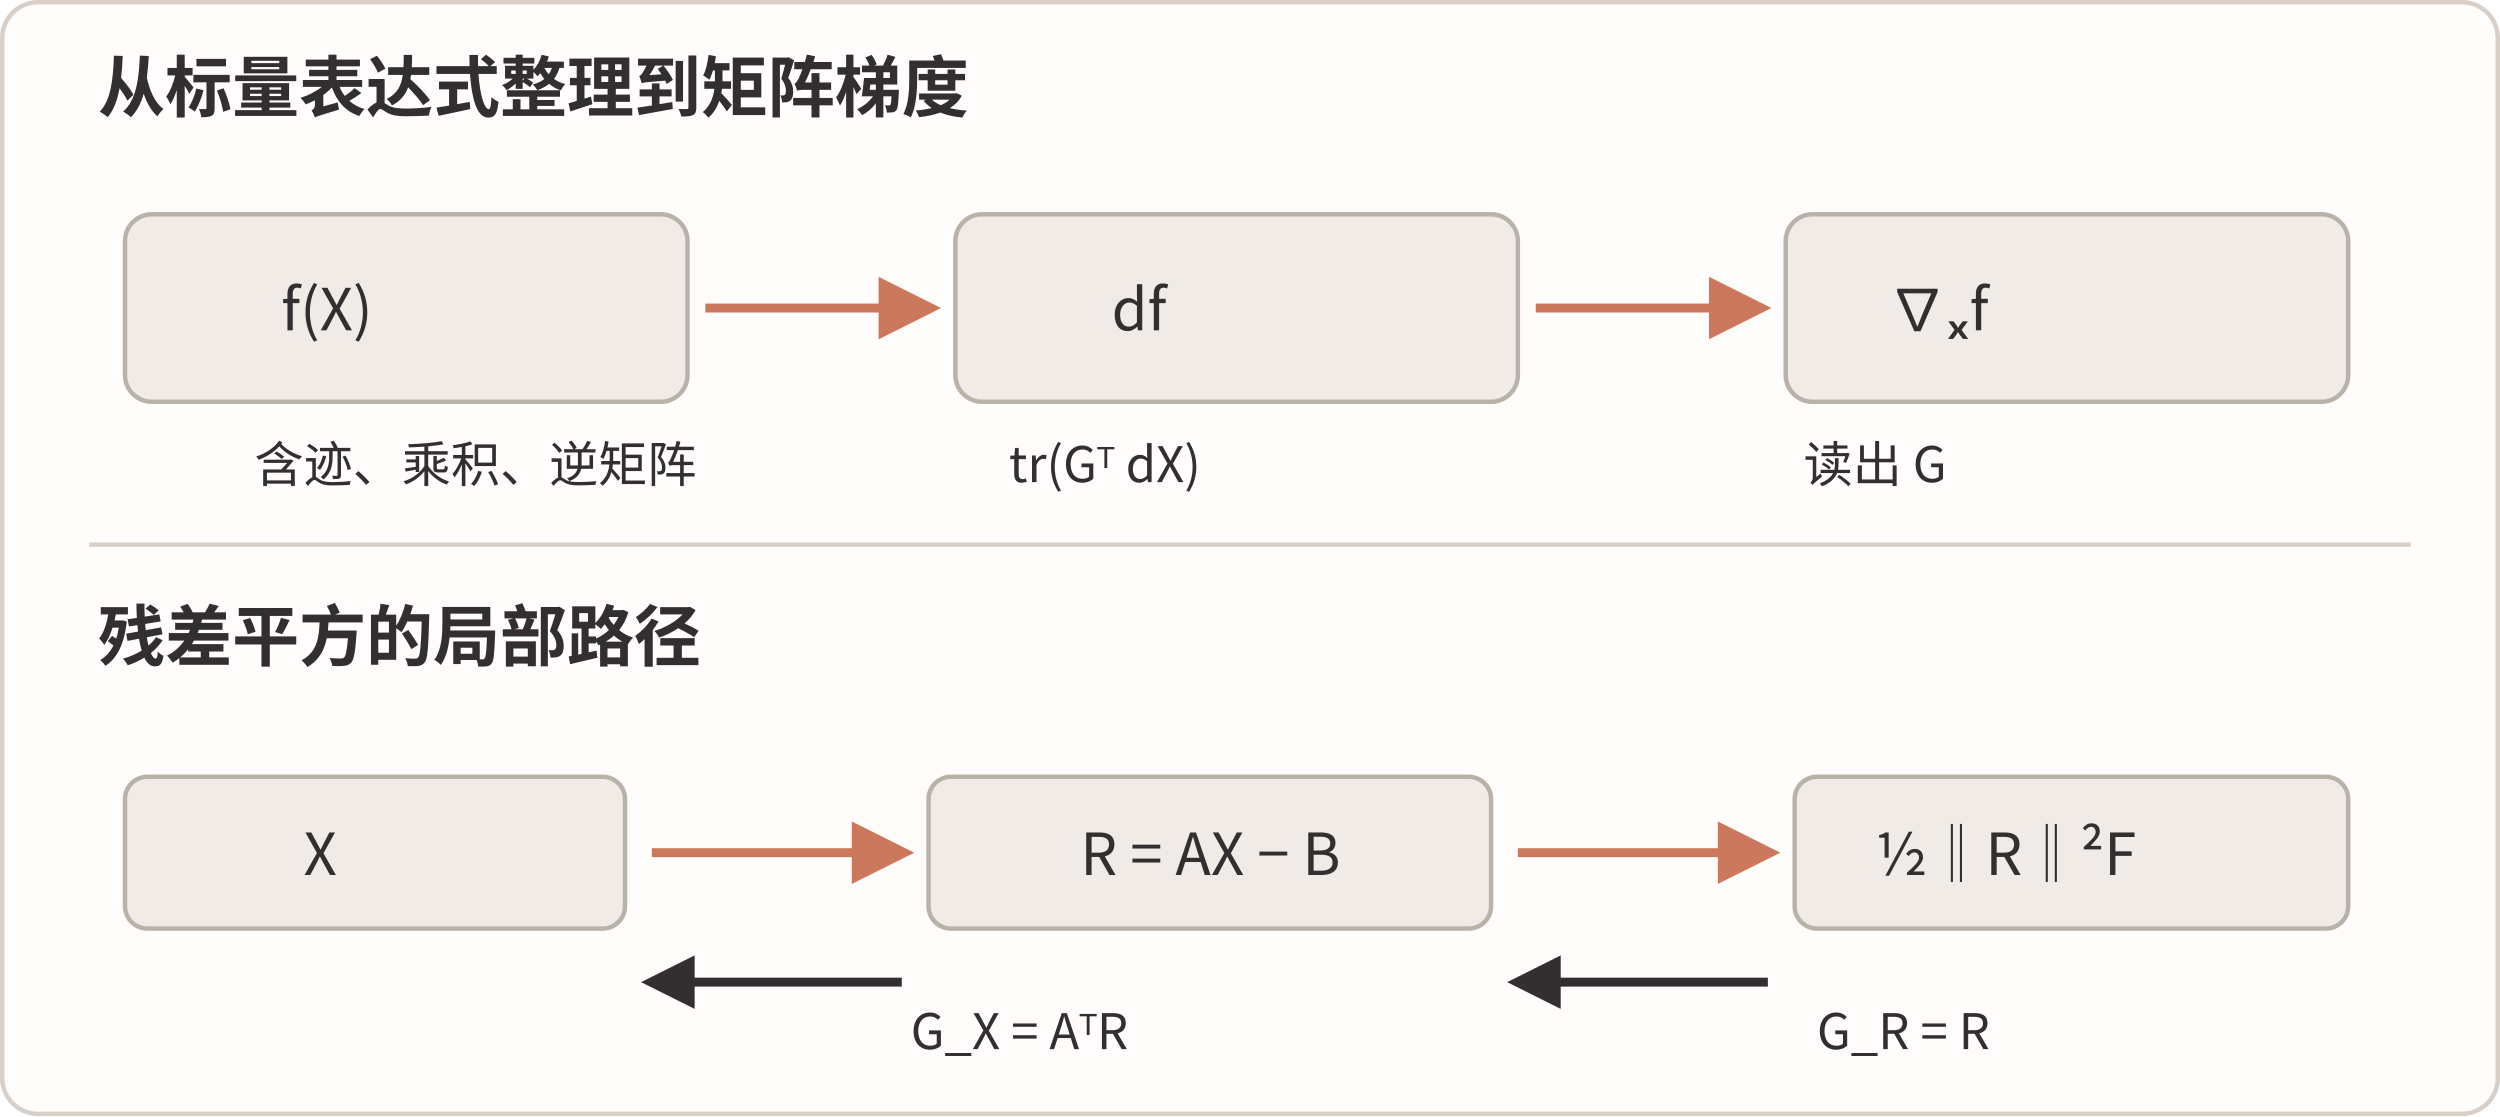
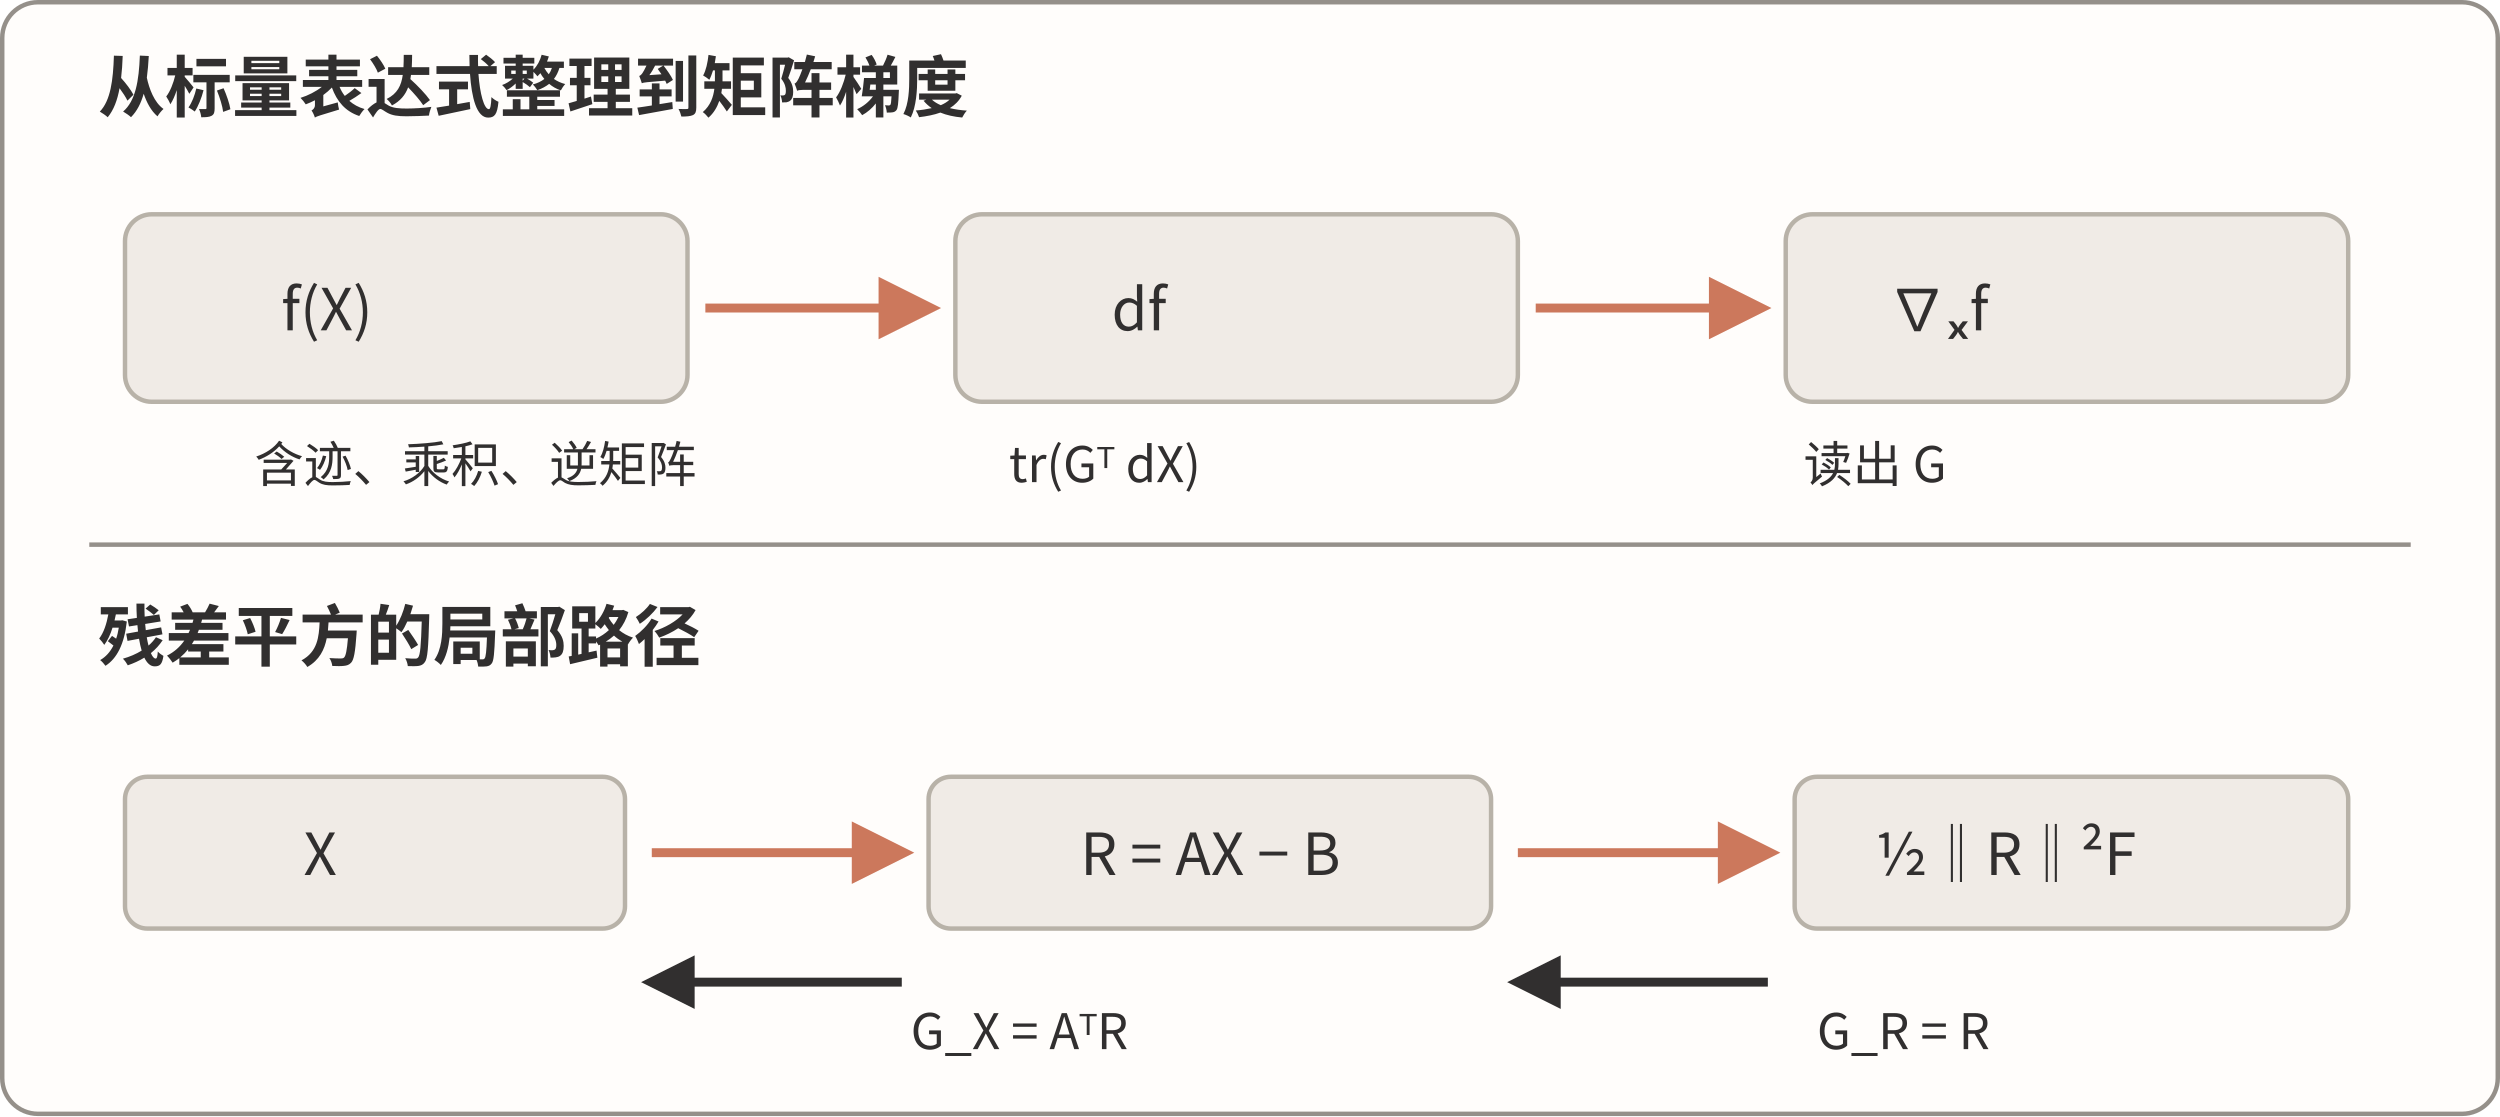
- <svg xmlns="http://www.w3.org/2000/svg" width="560" height="250" viewBox="0 0 560 250" role="img" aria-labelledby="matrix-calc-title matrix-calc-desc">
+ <svg xmlns="http://www.w3.org/2000/svg" data-svg-theme="paper-ink-v1" width="560" height="250" viewBox="0 0 560 250" role="img" aria-labelledby="matrix-calc-title matrix-calc-desc">
+   <style>
+   .svg-axis-stroke { stroke: #b8b2a8; }
+   .svg-coral-stroke-stroke { stroke: #cc785c; }
+   .svg-ink-stroke { stroke: #312f2f; }
+   .svg-special-fill-fill-312f2f { fill: #312f2f; }
+   .svg-special-fill-fill-cc785c { fill: #cc785c; }
+   .svg-special-fill-fill-f0ebe6 { fill: #94908d; }
+   .svg-special-fill-fill-fffdfb { fill: #92908f; }
+   .svg-special-graphic-stroke-d8d0c8 { stroke: #95908a; }
+   .svg-special-text-fill-312f2f { fill: #312f2f; }
+ 
+   .svg-special-background-fill-f0ebe6 { fill: #f0ebe6; }
+   .svg-special-background-fill-fffdfb { fill: #fffdfb; }
+ 
+ 
+ @media (prefers-color-scheme: dark) {
+     .svg-axis-stroke { stroke: #8b8a83; }
+     .svg-coral-stroke-stroke { stroke: #e28466; }
+     .svg-ink-stroke { stroke: #f0efe8; }
+     .svg-special-fill-fill-312f2f { fill: #636262; }
+     .svg-special-fill-fill-cc785c { fill: #cc785c; }
+     .svg-special-fill-fill-f0ebe6 { fill: #94908d; }
+     .svg-special-fill-fill-fffdfb { fill: #92908f; }
+     .svg-special-graphic-stroke-d8d0c8 { stroke: #95908a; }
+     .svg-special-text-fill-312f2f { fill: #a5a4a4; }
+     .svg-special-background-fill-f0ebe6 { fill: #343332; }
+     .svg-special-background-fill-fffdfb { fill: #363535; }
+ 
+ 
+ 
+   }
+ </style>
  <defs>
    <marker id="matrix-calc-arrow-coral" viewBox="0 0 10 10" refX="8" refY="5" markerWidth="7" markerHeight="7" orient="auto-start-reverse">
-       <path d="M 0 0 L 10 5 L 0 10 z" fill="#cc785c" />
+       <path d="M 0 0 L 10 5 L 0 10 z" class="svg-special-fill-fill-cc785c" />
    </marker>
    <marker id="matrix-calc-arrow-ink" viewBox="0 0 10 10" refX="8" refY="5" markerWidth="6" markerHeight="6" orient="auto-start-reverse">
-       <path d="M 0 0 L 10 5 L 0 10 z" fill="#312f2f" />
+       <path d="M 0 0 L 10 5 L 0 10 z" class="svg-special-fill-fill-312f2f" />
    </marker>
    <style>
-       .label { font-family: system-ui, -apple-system, "Noto Sans CJK SC", sans-serif; fill: #312f2f; font-size: 13px; }
+       .label { font-family: system-ui, -apple-system, "Noto Sans CJK SC", sans-serif;  font-size: 13px; }
      .small { font-size: 11px; }
      .title { font-size: 15px; font-weight: 600; }
-       .box { fill: #f0ebe6; stroke: #b8b2a8; }
+       .box {}
    </style>
  </defs>
-   <rect x="0.5" y="0.5" width="559" height="249" rx="8" fill="#fffdfb" stroke="#d8d0c8" />
-   <line x1="20" y1="122" x2="540" y2="122" stroke="#d8d0c8" />
-   <text x="22" y="25" class="label title">从标量表达式整理到矩阵梯度</text>
-   <rect x="28" y="48" width="126" height="42" rx="6" class="box" />
-   <text x="63" y="74" class="label">f(X)</text>
-   <rect x="214" y="48" width="126" height="42" rx="6" class="box" />
-   <text x="249" y="74" class="label">df</text>
-   <rect x="400" y="48" width="126" height="42" rx="6" class="box" />
-   <text x="423" y="74" class="label">∇ₓf</text>
-   <line x1="158" y1="69" x2="208" y2="69" stroke="#cc785c" stroke-width="2" marker-end="url(#matrix-calc-arrow-coral)" />
-   <line x1="344" y1="69" x2="394" y2="69" stroke="#cc785c" stroke-width="2" marker-end="url(#matrix-calc-arrow-coral)" />
-   <text x="57" y="108" class="label small">含迹、乘积、逆矩阵</text>
-   <text x="226" y="108" class="label small">tr(Gᵀ dX)</text>
-   <text x="404" y="108" class="label small">读出 G</text>
-   <text x="22" y="148" class="label title">残差平方的局部路径</text>
-   <rect x="28" y="174" width="112" height="34" rx="5" class="box" />
-   <text x="68" y="196" class="label">X</text>
-   <rect x="208" y="174" width="126" height="34" rx="5" class="box" />
-   <text x="242" y="196" class="label">R = AX − B</text>
-   <rect x="402" y="174" width="124" height="34" rx="5" class="box" />
-   <text x="420" y="196" class="label">½‖R‖²F</text>
-   <line x1="146" y1="191" x2="202" y2="191" stroke="#cc785c" stroke-width="2" marker-end="url(#matrix-calc-arrow-coral)" />
-   <line x1="340" y1="191" x2="396" y2="191" stroke="#cc785c" stroke-width="2" marker-end="url(#matrix-calc-arrow-coral)" />
-   <line x1="396" y1="220" x2="340" y2="220" stroke="#312f2f" stroke-width="2" marker-end="url(#matrix-calc-arrow-ink)" />
-   <line x1="202" y1="220" x2="146" y2="220" stroke="#312f2f" stroke-width="2" marker-end="url(#matrix-calc-arrow-ink)" />
-   <text x="407" y="235" class="label small">G_R = R</text>
-   <text x="204" y="235" class="label small">G_X = AᵀR</text>
+   <rect x="0.5" y="0.5" width="559" height="249" rx="8" class="svg-special-fill-fill-fffdfb svg-special-graphic-stroke-d8d0c8 svg-special-background-fill-fffdfb" />
+   <line x1="20" y1="122" x2="540" y2="122" class="svg-special-graphic-stroke-d8d0c8" />
+   <text x="22" y="25" class="label title svg-special-text-fill-312f2f">从标量表达式整理到矩阵梯度</text>
+   <rect x="28" y="48" width="126" height="42" rx="6" class="box svg-special-fill-fill-f0ebe6 svg-axis-stroke svg-special-background-fill-f0ebe6" />
+   <text x="63" y="74" class="label svg-special-text-fill-312f2f">f(X)</text>
+   <rect x="214" y="48" width="126" height="42" rx="6" class="box svg-special-fill-fill-f0ebe6 svg-axis-stroke svg-special-background-fill-f0ebe6" />
+   <text x="249" y="74" class="label svg-special-text-fill-312f2f">df</text>
+   <rect x="400" y="48" width="126" height="42" rx="6" class="box svg-special-fill-fill-f0ebe6 svg-axis-stroke svg-special-background-fill-f0ebe6" />
+   <text x="423" y="74" class="label svg-special-text-fill-312f2f">∇ₓf</text>
+   <line x1="158" y1="69" x2="208" y2="69" stroke-width="2" marker-end="url(#matrix-calc-arrow-coral)" class="svg-coral-stroke-stroke" />
+   <line x1="344" y1="69" x2="394" y2="69" stroke-width="2" marker-end="url(#matrix-calc-arrow-coral)" class="svg-coral-stroke-stroke" />
+   <text x="57" y="108" class="label small svg-special-text-fill-312f2f">含迹、乘积、逆矩阵</text>
+   <text x="226" y="108" class="label small svg-special-text-fill-312f2f">tr(Gᵀ dX)</text>
+   <text x="404" y="108" class="label small svg-special-text-fill-312f2f">读出 G</text>
+   <text x="22" y="148" class="label title svg-special-text-fill-312f2f">残差平方的局部路径</text>
+   <rect x="28" y="174" width="112" height="34" rx="5" class="box svg-special-fill-fill-f0ebe6 svg-axis-stroke svg-special-background-fill-f0ebe6" />
+   <text x="68" y="196" class="label svg-special-text-fill-312f2f">X</text>
+   <rect x="208" y="174" width="126" height="34" rx="5" class="box svg-special-fill-fill-f0ebe6 svg-axis-stroke svg-special-background-fill-f0ebe6" />
+   <text x="242" y="196" class="label svg-special-text-fill-312f2f">R = AX − B</text>
+   <rect x="402" y="174" width="124" height="34" rx="5" class="box svg-special-fill-fill-f0ebe6 svg-axis-stroke svg-special-background-fill-f0ebe6" />
+   <text x="420" y="196" class="label svg-special-text-fill-312f2f">½‖R‖²F</text>
+   <line x1="146" y1="191" x2="202" y2="191" stroke-width="2" marker-end="url(#matrix-calc-arrow-coral)" class="svg-coral-stroke-stroke" />
+   <line x1="340" y1="191" x2="396" y2="191" stroke-width="2" marker-end="url(#matrix-calc-arrow-coral)" class="svg-coral-stroke-stroke" />
+   <line x1="396" y1="220" x2="340" y2="220" stroke-width="2" marker-end="url(#matrix-calc-arrow-ink)" class="svg-ink-stroke" />
+   <line x1="202" y1="220" x2="146" y2="220" stroke-width="2" marker-end="url(#matrix-calc-arrow-ink)" class="svg-ink-stroke" />
+   <text x="407" y="235" class="label small svg-special-text-fill-312f2f">G_R = R</text>
+   <text x="204" y="235" class="label small svg-special-text-fill-312f2f">G_X = AᵀR</text>
</svg>
